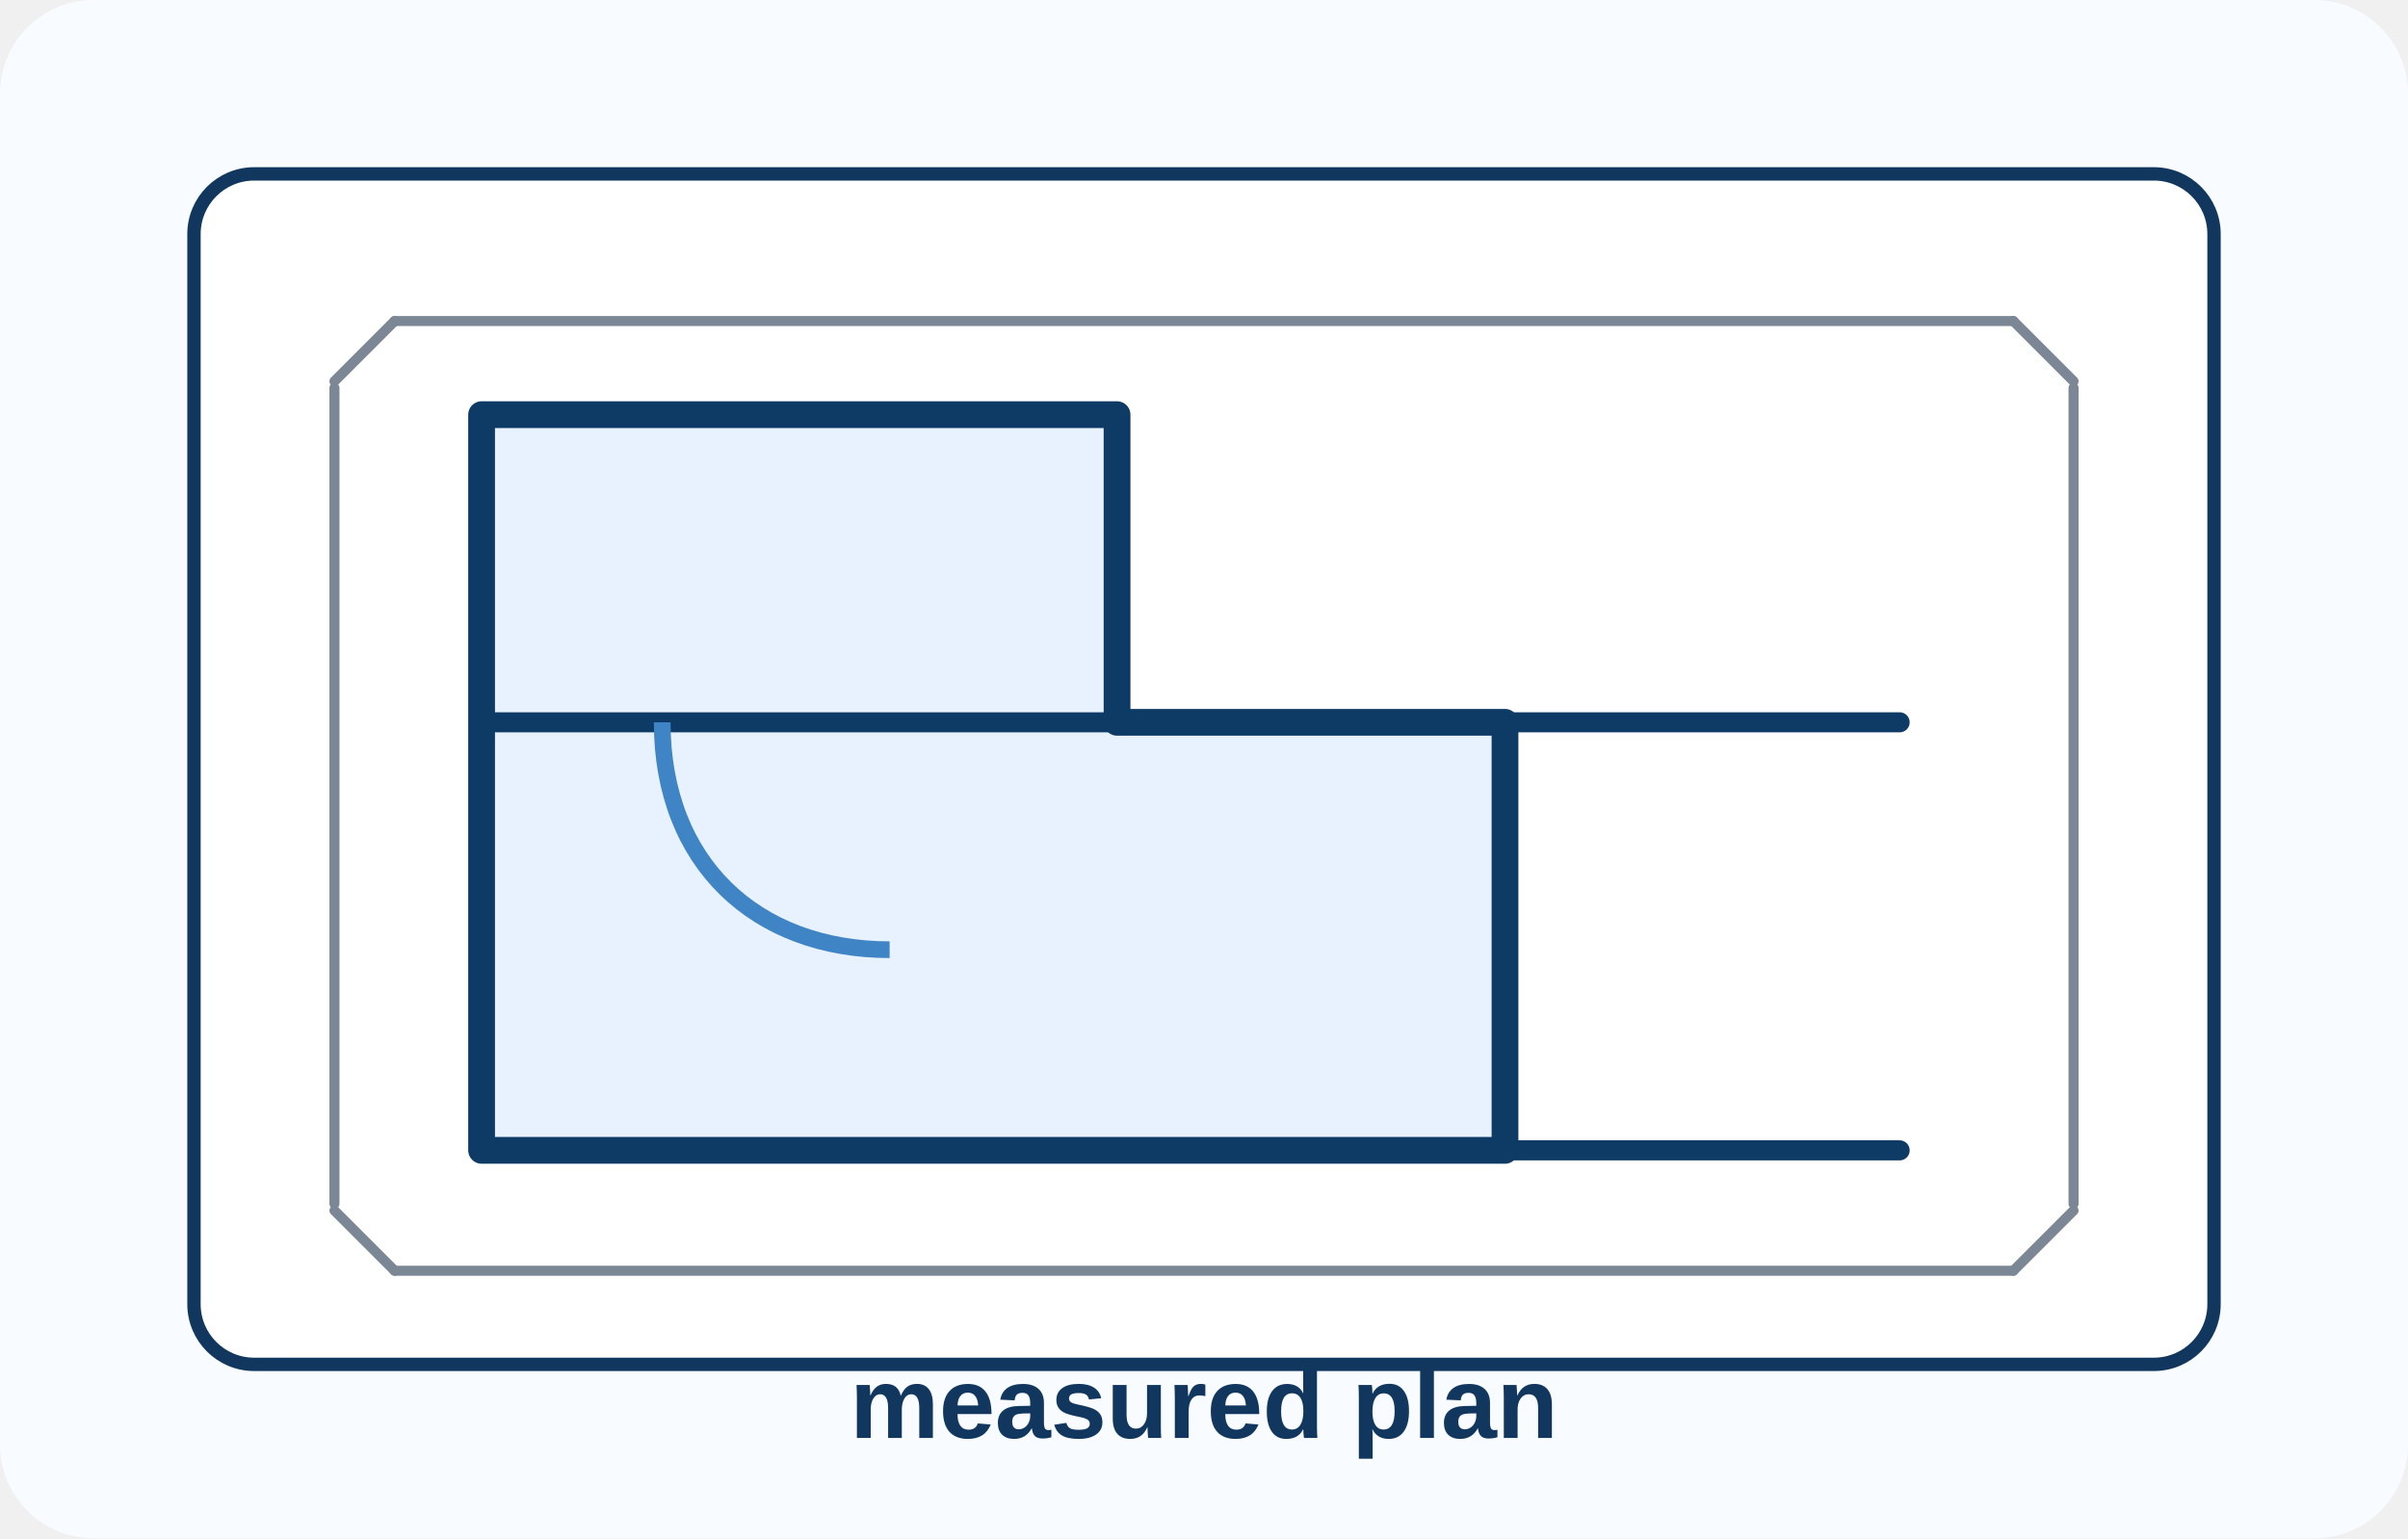
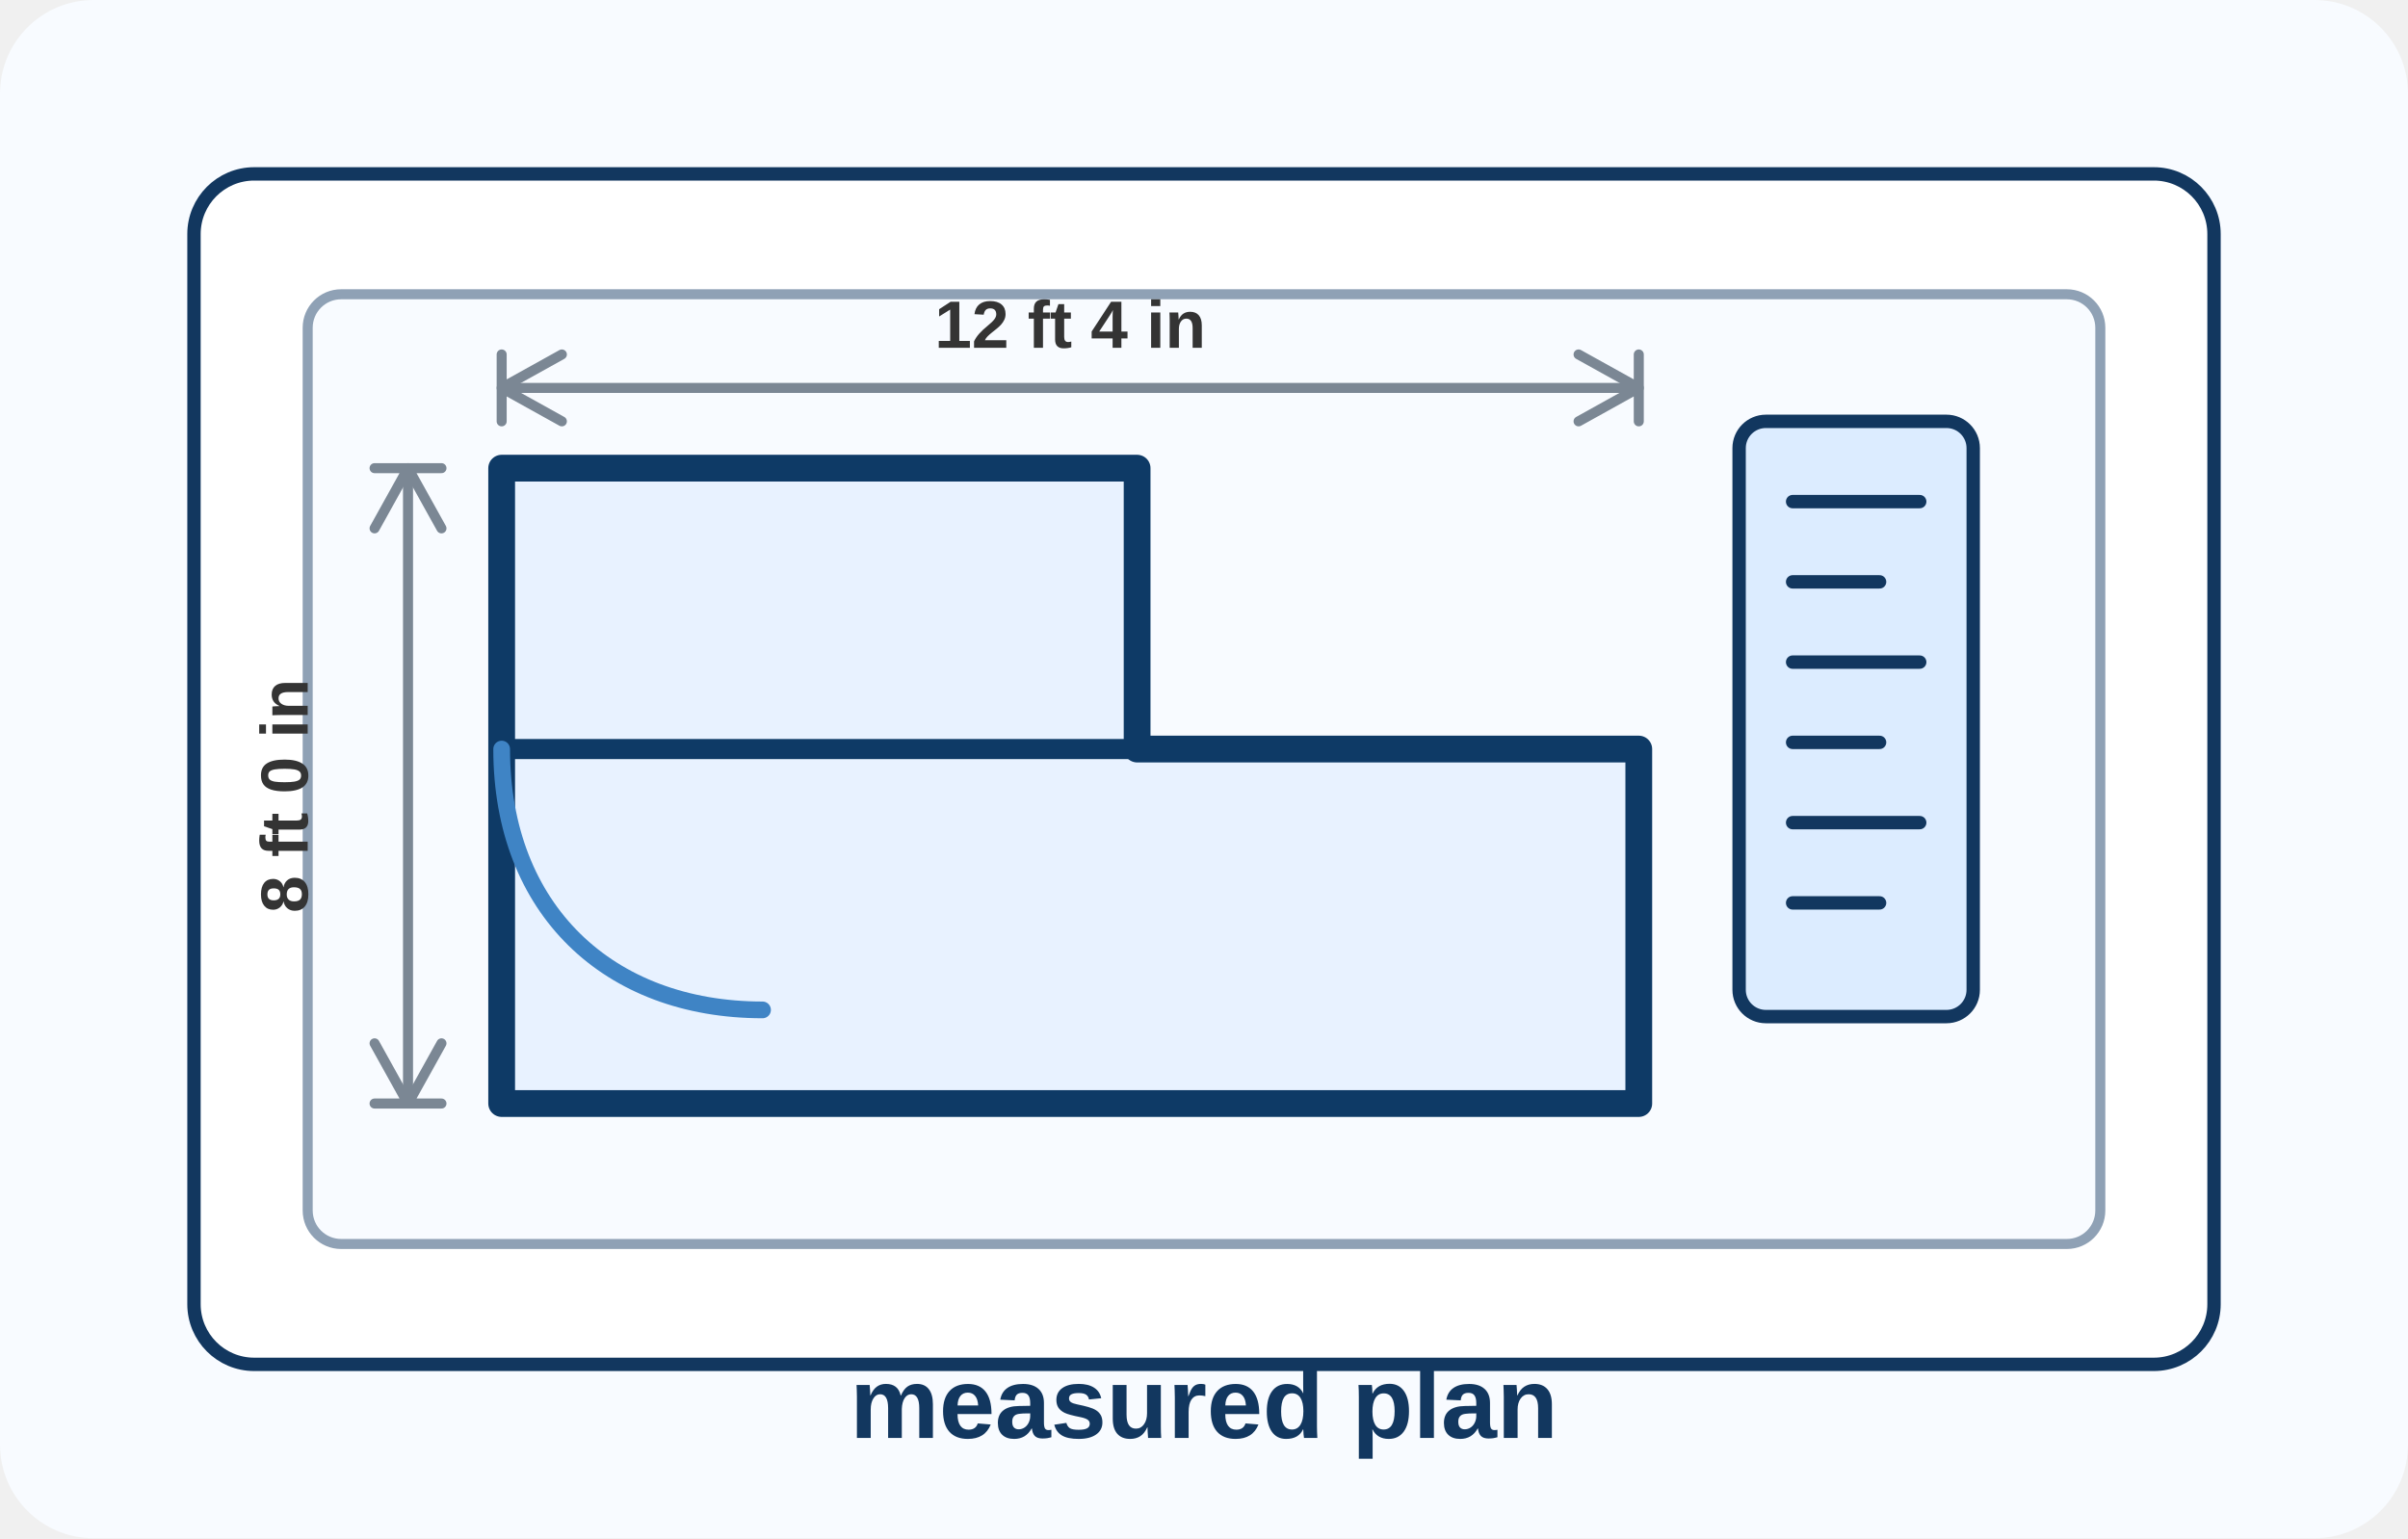
<svg xmlns="http://www.w3.org/2000/svg" viewBox="0 0 720 460" role="img" aria-labelledby="title desc">
  <rect width="720" height="460" rx="28" fill="#f8fbff" />
  <rect x="58" y="52" width="604" height="356" rx="18" fill="#ffffff" stroke="#12375f" stroke-width="4" />
-   <path d="M144 124h190v92h116v128H144z" fill="#e8f2ff" stroke="#0e3a66" stroke-width="8" stroke-linejoin="round" />
-   <path d="M334 124v92M144 216h190M450 216h118M450 344h118" stroke="#0e3a66" stroke-width="6" stroke-linecap="round" />
-   <path d="M198 216c0 42 28 68 68 68" fill="none" stroke="#3f84c5" stroke-width="5" />
-   <g stroke="#7b8794" stroke-width="3" stroke-linecap="round">
-     <path d="M118 96h484M118 380h484M100 116v244M620 116v244" />
-     <path d="M118 96l-18 18M602 96l18 18M118 380l-18-18M602 380l18-18" />
+   <rect x="92" y="88" width="536" height="284" rx="10" fill="#f8fbff" stroke="#8fa1b5" stroke-width="3" />
+   <g fill="none" stroke-linecap="round" stroke-linejoin="round">
+     <path d="M150 140h190v84h150v106H150z" fill="#e8f2ff" stroke="#0e3a66" stroke-width="8" />
+     <path d="M340 140v84M150 224h190M490 224v106" stroke="#0e3a66" stroke-width="6" />
+     <path d="M150 224c0 48 32 78 78 78" stroke="#3f84c5" stroke-width="5" />
  </g>
+   <g stroke="#7b8794" stroke-width="3" stroke-linecap="round" fill="none">
+     <path d="M150 116h340" />
+     <path d="M150 106v20M490 106v20M150 116l18-10M150 116l18 10M490 116l-18-10M490 116l-18 10" />
+     <path d="M122 140v190" />
+     <path d="M112 140h20M112 330h20M122 140l-10 18M122 140l10 18M122 330l-10-18M122 330l10-18" />
+   </g>
+   <g transform="translate(520 126)" stroke="#12375f" stroke-width="4" stroke-linecap="round">
+     <rect x="0" y="0" width="70" height="178" rx="8" fill="#dcecff" stroke="#12375f" />
+     <path d="M16 24h38M16 48h26M16 72h38M16 96h26M16 120h38M16 144h26" />
+   </g>
+   <text x="320" y="104" text-anchor="middle" font-family="Calibri, Arial, sans-serif" font-size="20" font-weight="700" fill="#343434">12 ft 4 in</text>
+   <text x="92" y="238" transform="rotate(-90 92 238)" text-anchor="middle" font-family="Calibri, Arial, sans-serif" font-size="20" font-weight="700" fill="#343434">8 ft 0 in</text>
  <text x="360" y="430" text-anchor="middle" font-family="Calibri, Arial, sans-serif" font-size="30" font-weight="700" fill="#12375f">measured plan</text>
</svg>
